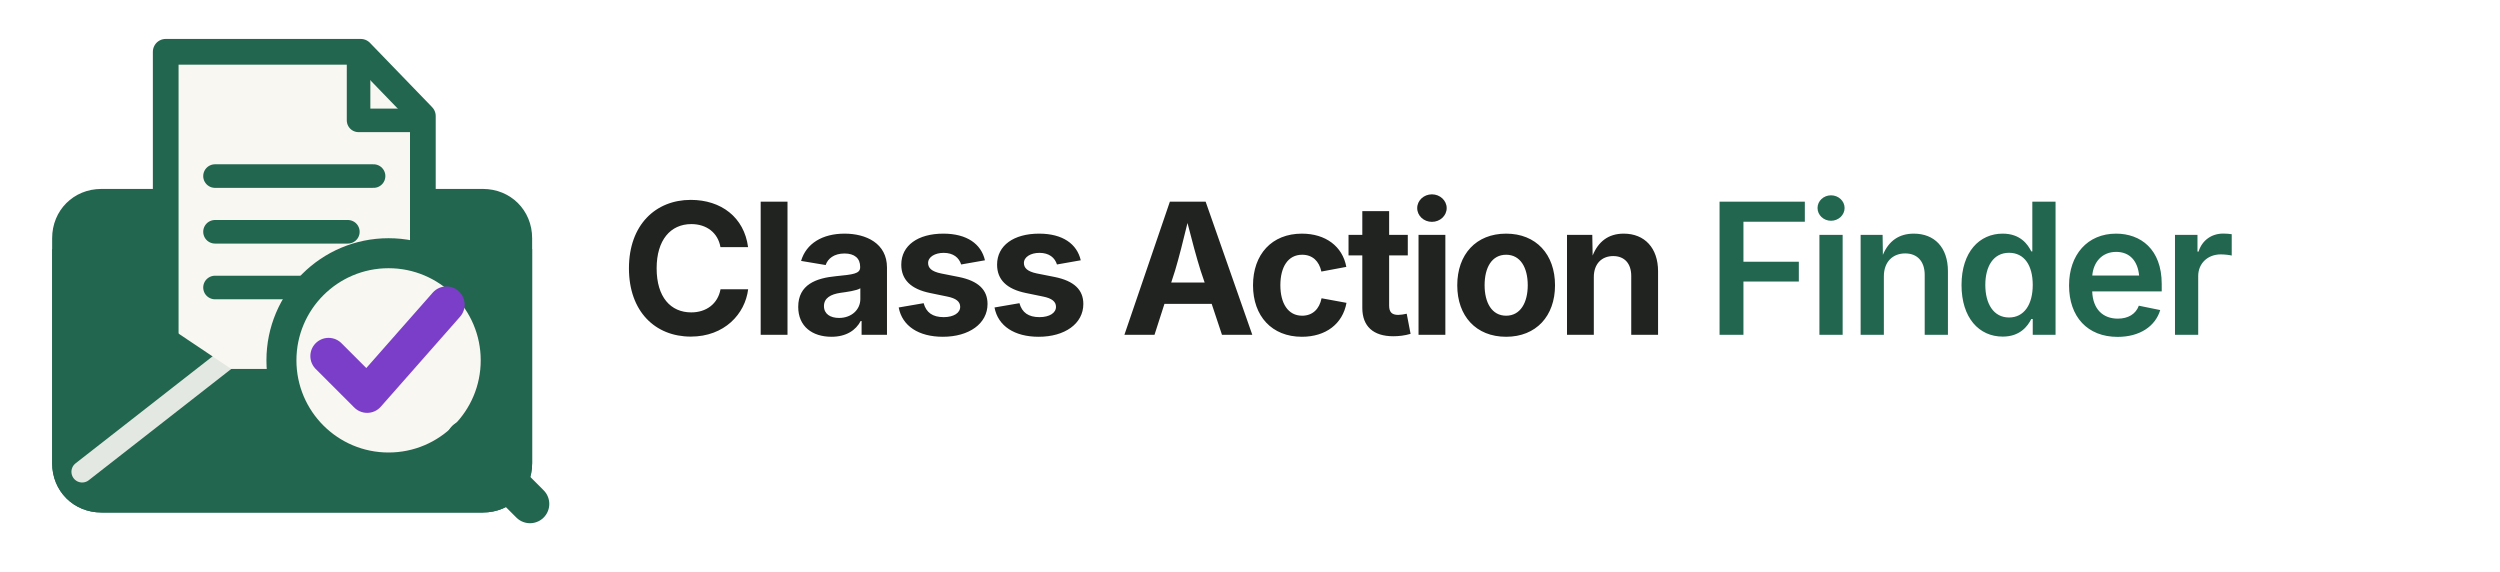
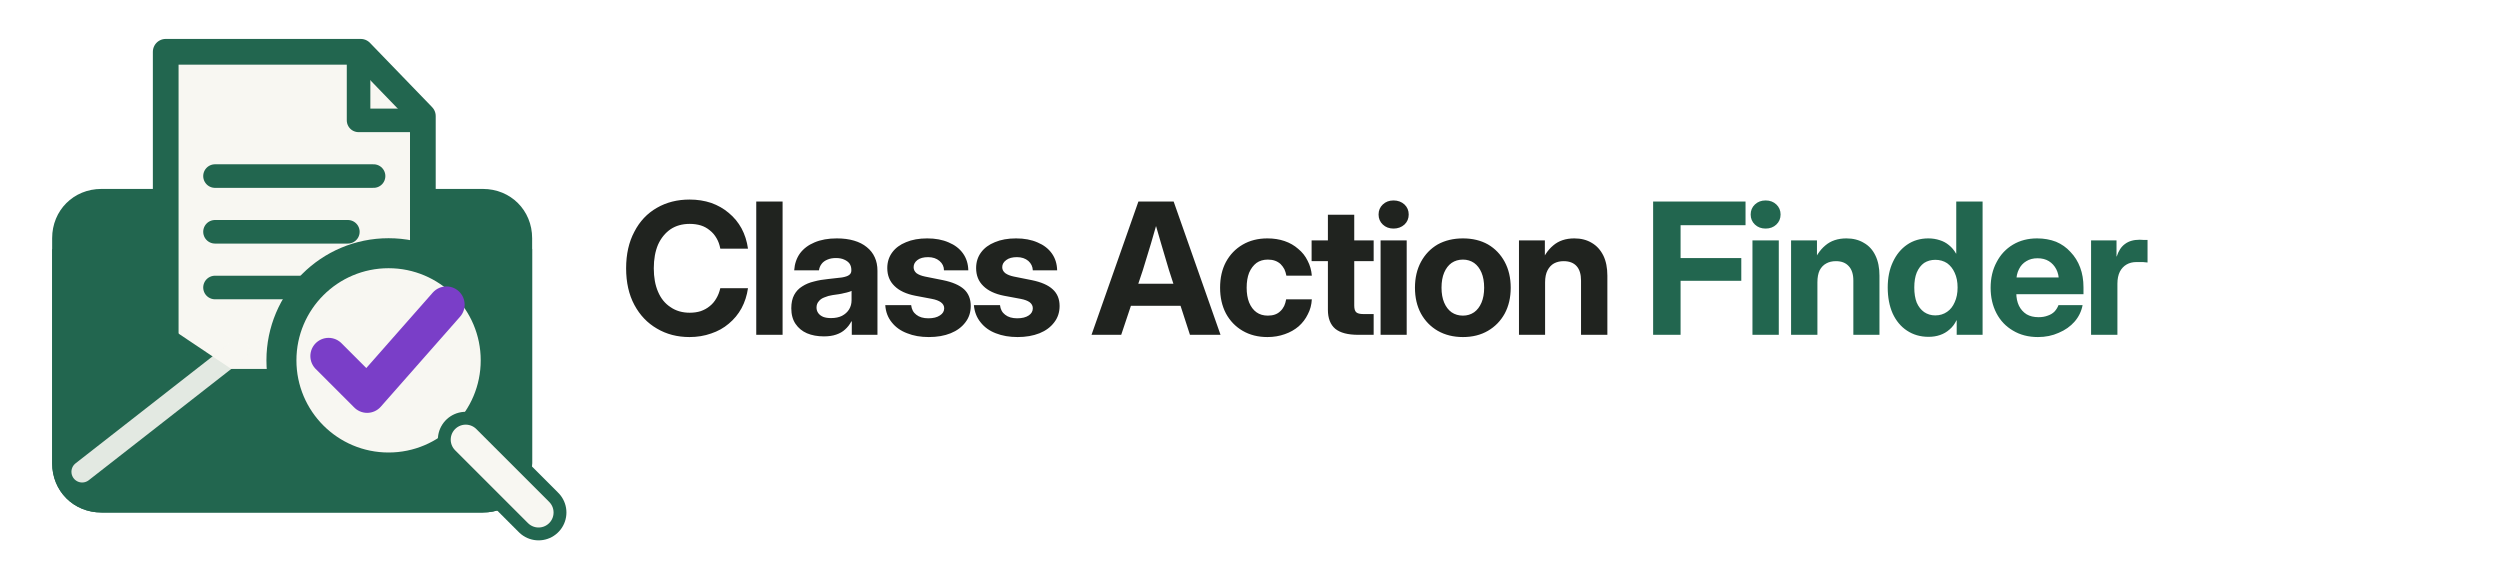
<svg xmlns="http://www.w3.org/2000/svg" viewBox="0 0 1120 256">
  <g transform="translate(8 4) scale(.96)">
    <path fill="#22664F" d="M39 84h178c13 0 23 10 23 23v105c0 13-10 23-23 23H39c-13 0-23-10-23-23V107c0-13 10-23 23-23Z" />
    <path fill="#F8F7F2" stroke="#22664F" stroke-width="12" d="M69 20h91l29 30v124H69z" stroke-linejoin="round" />
    <path fill="none" stroke="#22664F" stroke-width="11" d="M159 21v31h30M92 78h74M92 104h62M92 130h45" stroke-linecap="round" stroke-linejoin="round" />
    <path fill="#22664F" d="M16 112l103 69c5 4 13 4 18 0l103-69v100c0 13-10 23-23 23H39c-13 0-23-10-23-23Z" />
    <path fill="none" stroke="#F8F7F2" stroke-width="10" d="m30 216 73-57M226 216l-54-42" stroke-linecap="round" opacity=".9" />
    <circle cx="173" cy="164" r="50" fill="#F8F7F2" stroke="#22664F" stroke-width="14" />
    <path fill="none" stroke="#7A3EC8" stroke-width="17" d="m145 162 18 18 37-42" stroke-linecap="round" stroke-linejoin="round" />
-     <path fill="none" stroke="#22664F" stroke-width="18" d="m209 201 30 30" stroke-linecap="round" />
+     <path fill="none" stroke="#22664F" stroke-width="26" d="m209 201 34 34" stroke-linecap="round" />
+     <path fill="none" stroke="#F8F7F2" stroke-width="14" d="m209 201 34 34" stroke-linecap="round" />
  </g>
-   <text x="278" y="150" fill="#20231F" font-family="Inter, ui-sans-serif, -apple-system, BlinkMacSystemFont, 'Segoe UI', sans-serif" font-size="82" font-weight="650" letter-spacing="-3">Class Action <tspan fill="#22664F" font-weight="600">Finder</tspan>
-   </text>
+   <path fill="#20231F" d="M308.9 151.0Q300.7 151.0 294.3 147.2Q287.9 143.5 284.2 136.6Q280.5 129.7 280.5 120.2Q280.5 110.7 284.2 103.8Q287.8 96.8 294.3 93.1Q300.7 89.4 308.9 89.4Q314.1 89.4 318.6 90.9Q323.1 92.5 326.5 95.4Q330.0 98.3 332.2 102.3Q334.4 106.4 335.1 111.4H322.7Q322.2 108.7 321.0 106.7Q319.8 104.6 318.0 103.2Q316.2 101.7 314.0 101.0Q311.7 100.3 309.0 100.3Q304.0 100.3 300.4 102.7Q296.8 105.2 294.8 109.6Q292.9 114.1 292.9 120.2Q292.9 126.3 294.8 130.7Q296.7 135.2 300.4 137.6Q304.0 140.1 309.0 140.1Q311.7 140.1 313.9 139.4Q316.2 138.6 317.9 137.2Q319.7 135.8 320.9 133.7Q322.1 131.7 322.7 129.1H335.1Q334.4 134.0 332.2 138.1Q330.0 142.1 326.5 145.0Q323.1 147.9 318.6 149.4Q314.1 151.0 308.9 151.0ZM350.6 90.3V150.0H338.8V90.3ZM369.1 150.7Q364.8 150.7 361.5 149.3Q358.3 147.9 356.4 145.1Q354.5 142.3 354.5 138.1Q354.5 134.5 355.8 132.1Q357.1 129.7 359.4 128.3Q361.7 126.8 364.7 126.1Q367.7 125.3 371.0 125.0Q374.9 124.6 377.2 124.3Q379.5 123.9 380.4 123.2Q381.4 122.5 381.4 121.2V120.9Q381.4 119.3 380.6 118.1Q379.8 117.0 378.2 116.3Q376.7 115.6 374.5 115.6Q372.3 115.6 370.7 116.3Q369.0 117.0 368.1 118.2Q367.1 119.5 366.9 121.1H355.8Q356.1 116.7 358.4 113.5Q360.8 110.3 364.9 108.6Q369.1 106.8 374.9 106.8Q379.2 106.8 382.6 107.8Q386.0 108.8 388.3 110.7Q390.7 112.6 391.9 115.3Q393.1 117.9 393.1 121.3V150.0H381.6V144.0H381.4Q380.3 146.1 378.6 147.6Q377.0 149.1 374.6 149.9Q372.3 150.7 369.1 150.7ZM372.3 142.5Q375.2 142.5 377.2 141.5Q379.3 140.4 380.4 138.6Q381.5 136.8 381.5 134.5V130.3Q381.0 130.6 380.2 130.8Q379.3 131.1 378.2 131.3Q377.1 131.6 375.8 131.8Q374.5 132.0 373.0 132.2Q371.0 132.5 369.4 133.2Q367.7 133.8 366.8 135.0Q365.8 136.1 365.8 137.8Q365.8 139.2 366.6 140.3Q367.4 141.4 368.9 142.0Q370.3 142.5 372.3 142.5ZM416.1 151.0Q410.6 151.0 406.4 149.3Q402.1 147.7 399.5 144.4Q396.9 141.2 396.6 136.7H408.2Q408.5 139.5 410.5 141.0Q412.5 142.6 415.9 142.6Q419.2 142.6 421.1 141.3Q423.0 140.1 423.0 138.1Q423.0 136.5 421.5 135.4Q420.1 134.4 417.5 133.9L410.1 132.5Q403.9 131.3 400.7 128.1Q397.5 125.0 397.5 120.1Q397.5 116.1 399.7 113.1Q401.9 110.1 405.9 108.5Q409.9 106.8 415.4 106.8Q420.9 106.8 425.0 108.6Q429.1 110.3 431.4 113.5Q433.7 116.7 433.8 121.1H422.9Q422.9 118.6 420.9 116.9Q418.9 115.2 415.8 115.2Q412.7 115.2 411.0 116.5Q409.3 117.8 409.3 119.7Q409.3 121.3 410.6 122.4Q412.0 123.4 414.4 123.9L422.4 125.5Q428.8 126.8 431.9 129.6Q434.9 132.4 434.9 137.1Q434.9 141.3 432.5 144.4Q430.1 147.6 425.9 149.3Q421.7 151.0 416.1 151.0ZM455.9 151.0Q450.4 151.0 446.1 149.3Q441.9 147.7 439.3 144.4Q436.7 141.2 436.3 136.7H448.0Q448.3 139.5 450.3 141.0Q452.3 142.6 455.7 142.6Q459.0 142.6 460.9 141.3Q462.7 140.1 462.7 138.1Q462.7 136.5 461.3 135.4Q459.9 134.4 457.3 133.9L449.8 132.5Q443.7 131.3 440.5 128.1Q437.3 125.0 437.3 120.1Q437.3 116.1 439.5 113.1Q441.7 110.1 445.7 108.5Q449.7 106.8 455.2 106.8Q460.7 106.8 464.8 108.6Q468.9 110.3 471.2 113.5Q473.5 116.7 473.6 121.1H462.7Q462.6 118.6 460.7 116.9Q458.7 115.2 455.6 115.2Q452.5 115.2 450.8 116.5Q449.0 117.8 449.0 119.7Q449.0 121.3 450.4 122.4Q451.8 123.4 454.2 123.9L462.2 125.5Q468.6 126.8 471.6 129.6Q474.7 132.4 474.7 137.1Q474.7 141.3 472.3 144.4Q469.9 147.6 465.7 149.3Q461.4 151.0 455.9 151.0ZM489.0 150.0 510.0 90.3H525.8L546.8 150.0H533.1L523.7 121.0Q522.0 115.3 520.2 109.2Q518.4 103.1 516.2 95.4H519.6Q517.4 103.1 515.6 109.2Q513.8 115.3 512.0 121.0L502.3 150.0ZM502.3 137.0V127.1H533.5V137.0ZM567.8 151.0Q561.5 151.0 556.7 148.2Q551.9 145.4 549.2 140.4Q546.6 135.4 546.6 128.9Q546.6 122.3 549.2 117.4Q551.9 112.4 556.7 109.6Q561.5 106.8 567.8 106.8Q572.0 106.8 575.5 108.0Q579.0 109.2 581.6 111.5Q584.3 113.7 585.8 116.8Q587.4 119.8 587.7 123.5H576.3Q576.0 121.9 575.4 120.6Q574.7 119.3 573.7 118.3Q572.6 117.3 571.2 116.8Q569.8 116.3 568.0 116.3Q565.0 116.3 562.9 117.8Q560.8 119.4 559.6 122.2Q558.5 125.0 558.5 128.9Q558.5 132.7 559.6 135.5Q560.8 138.4 562.9 139.9Q565.0 141.4 568.0 141.4Q569.8 141.4 571.2 140.9Q572.6 140.4 573.6 139.4Q574.6 138.5 575.3 137.1Q575.9 135.8 576.2 134.1H587.7Q587.5 137.8 585.9 140.8Q584.4 143.9 581.8 146.2Q579.1 148.5 575.6 149.7Q572.0 151.0 567.8 151.0ZM615.4 107.7V117.0H587.6V107.7ZM594.9 96.2H606.7V136.9Q606.7 139.1 607.6 139.9Q608.5 140.7 610.8 140.7Q611.9 140.7 613.2 140.7Q614.6 140.7 615.4 140.7V150.0Q614.3 150.0 612.4 150.0Q610.5 150.0 608.5 150.0Q601.5 150.0 598.2 147.3Q594.9 144.5 594.9 138.8ZM618.5 150.0V107.7H630.2V150.0ZM624.3 102.4Q621.4 102.4 619.5 100.6Q617.6 98.8 617.6 96.1Q617.6 93.4 619.5 91.6Q621.4 89.8 624.3 89.8Q627.2 89.8 629.2 91.6Q631.1 93.4 631.1 96.1Q631.1 98.8 629.2 100.6Q627.2 102.4 624.3 102.4ZM655.4 151.0Q649.0 151.0 644.1 148.2Q639.3 145.4 636.6 140.5Q633.9 135.5 633.9 128.9Q633.9 122.3 636.6 117.3Q639.3 112.3 644.1 109.5Q649.0 106.8 655.4 106.8Q661.8 106.8 666.6 109.5Q671.4 112.3 674.1 117.3Q676.8 122.3 676.8 128.9Q676.8 135.5 674.1 140.5Q671.4 145.4 666.6 148.2Q661.8 151.0 655.4 151.0ZM655.4 141.4Q658.2 141.4 660.4 139.9Q662.5 138.4 663.7 135.6Q664.9 132.8 664.9 128.9Q664.9 124.9 663.7 122.1Q662.5 119.3 660.4 117.8Q658.2 116.3 655.4 116.3Q652.5 116.3 650.3 117.8Q648.2 119.3 647.0 122.1Q645.8 124.9 645.8 128.9Q645.8 132.8 647.0 135.6Q648.2 138.4 650.3 139.9Q652.5 141.4 655.4 141.4ZM692.2 126.5V150.0H680.5V107.7H692.1V118.7H690.1Q692.1 113.1 695.8 110.0Q699.5 106.8 705.3 106.8Q709.8 106.8 713.1 108.8Q716.4 110.7 718.3 114.5Q720.1 118.2 720.1 123.5V150.0H708.3V125.7Q708.3 121.4 706.3 119.2Q704.3 117.0 700.5 117.0Q698.1 117.0 696.2 118.0Q694.4 119.0 693.3 121.1Q692.2 123.2 692.2 126.5Z" />
+   <path fill="#22664F" d="M740.6 150.0V90.3H782.0V100.9H752.9V115.6H780.1V125.8H752.9V150.0ZM785.1 150.0V107.7H796.9V150.0ZM791.0 102.4Q788.1 102.4 786.2 100.6Q784.3 98.8 784.3 96.1Q784.3 93.4 786.2 91.6Q788.1 89.8 791.0 89.8Q793.9 89.8 795.8 91.6Q797.7 93.4 797.7 96.1Q797.7 98.8 795.8 100.6Q793.9 102.4 791.0 102.4ZM814.2 126.5V150.0H802.4V107.7H814.0V118.7H812.0Q814.0 113.1 817.7 110.0Q821.4 106.8 827.2 106.8Q831.7 106.8 835.0 108.8Q838.4 110.7 840.2 114.5Q842.0 118.2 842.0 123.5V150.0H830.3V125.7Q830.3 121.4 828.2 119.2Q826.2 117.0 822.5 117.0Q820.0 117.0 818.2 118.0Q816.3 119.0 815.2 121.1Q814.2 123.2 814.2 126.5ZM864.0 150.9Q858.5 150.9 854.3 148.1Q850.2 145.4 847.9 140.4Q845.7 135.4 845.7 128.8Q845.7 122.3 848.0 117.4Q850.3 112.4 854.4 109.6Q858.5 106.8 863.9 106.8Q866.6 106.8 869.0 107.6Q871.3 108.3 873.1 109.8Q875.0 111.3 876.3 113.6H876.4V90.3H888.2V150.0H876.6V143.5H876.5Q875.3 146.0 873.4 147.6Q871.5 149.3 869.1 150.1Q866.8 150.9 864.0 150.9ZM867.0 141.3Q870.0 141.3 872.3 139.7Q874.5 138.2 875.7 135.4Q877.0 132.6 877.0 128.8Q877.0 125.0 875.7 122.2Q874.5 119.5 872.3 117.9Q870.0 116.4 867.0 116.4Q864.2 116.4 862.0 117.8Q859.9 119.3 858.7 122.1Q857.6 124.8 857.6 128.8Q857.6 132.8 858.7 135.6Q859.9 138.3 862.0 139.8Q864.2 141.3 867.0 141.3ZM913.0 151.0Q906.6 151.0 901.8 148.1Q897.0 145.3 894.4 140.3Q891.8 135.3 891.8 128.9Q891.8 122.4 894.5 117.4Q897.1 112.4 901.8 109.6Q906.5 106.8 912.6 106.8Q917.2 106.8 921.1 108.3Q924.9 109.9 927.6 112.9Q930.4 115.8 931.9 119.8Q933.4 123.8 933.4 128.7V131.8H896.0V124.3H927.7L922.4 126.1Q922.4 122.9 921.2 120.6Q920.0 118.3 917.9 117.0Q915.8 115.7 912.8 115.7Q909.9 115.7 907.8 117.0Q905.6 118.3 904.5 120.6Q903.3 122.9 903.3 126.1V131.2Q903.3 134.5 904.5 137.0Q905.7 139.4 907.9 140.8Q910.1 142.1 913.3 142.1Q915.6 142.1 917.4 141.4Q919.2 140.8 920.4 139.6Q921.6 138.3 922.2 136.7H933.0Q932.2 140.9 929.4 144.1Q926.6 147.3 922.3 149.1Q918.1 151.0 913.0 151.0ZM936.8 150.0V107.7H948.2V114.9H948.3Q949.5 111.1 952.0 109.3Q954.5 107.4 958.6 107.4Q959.7 107.4 960.6 107.5Q961.4 107.5 962.1 107.5V117.6Q961.5 117.5 960.0 117.4Q958.6 117.4 957.1 117.4Q954.6 117.4 952.7 118.5Q950.8 119.6 949.7 121.7Q948.6 123.9 948.6 127.1V150.0Z" />
</svg>
